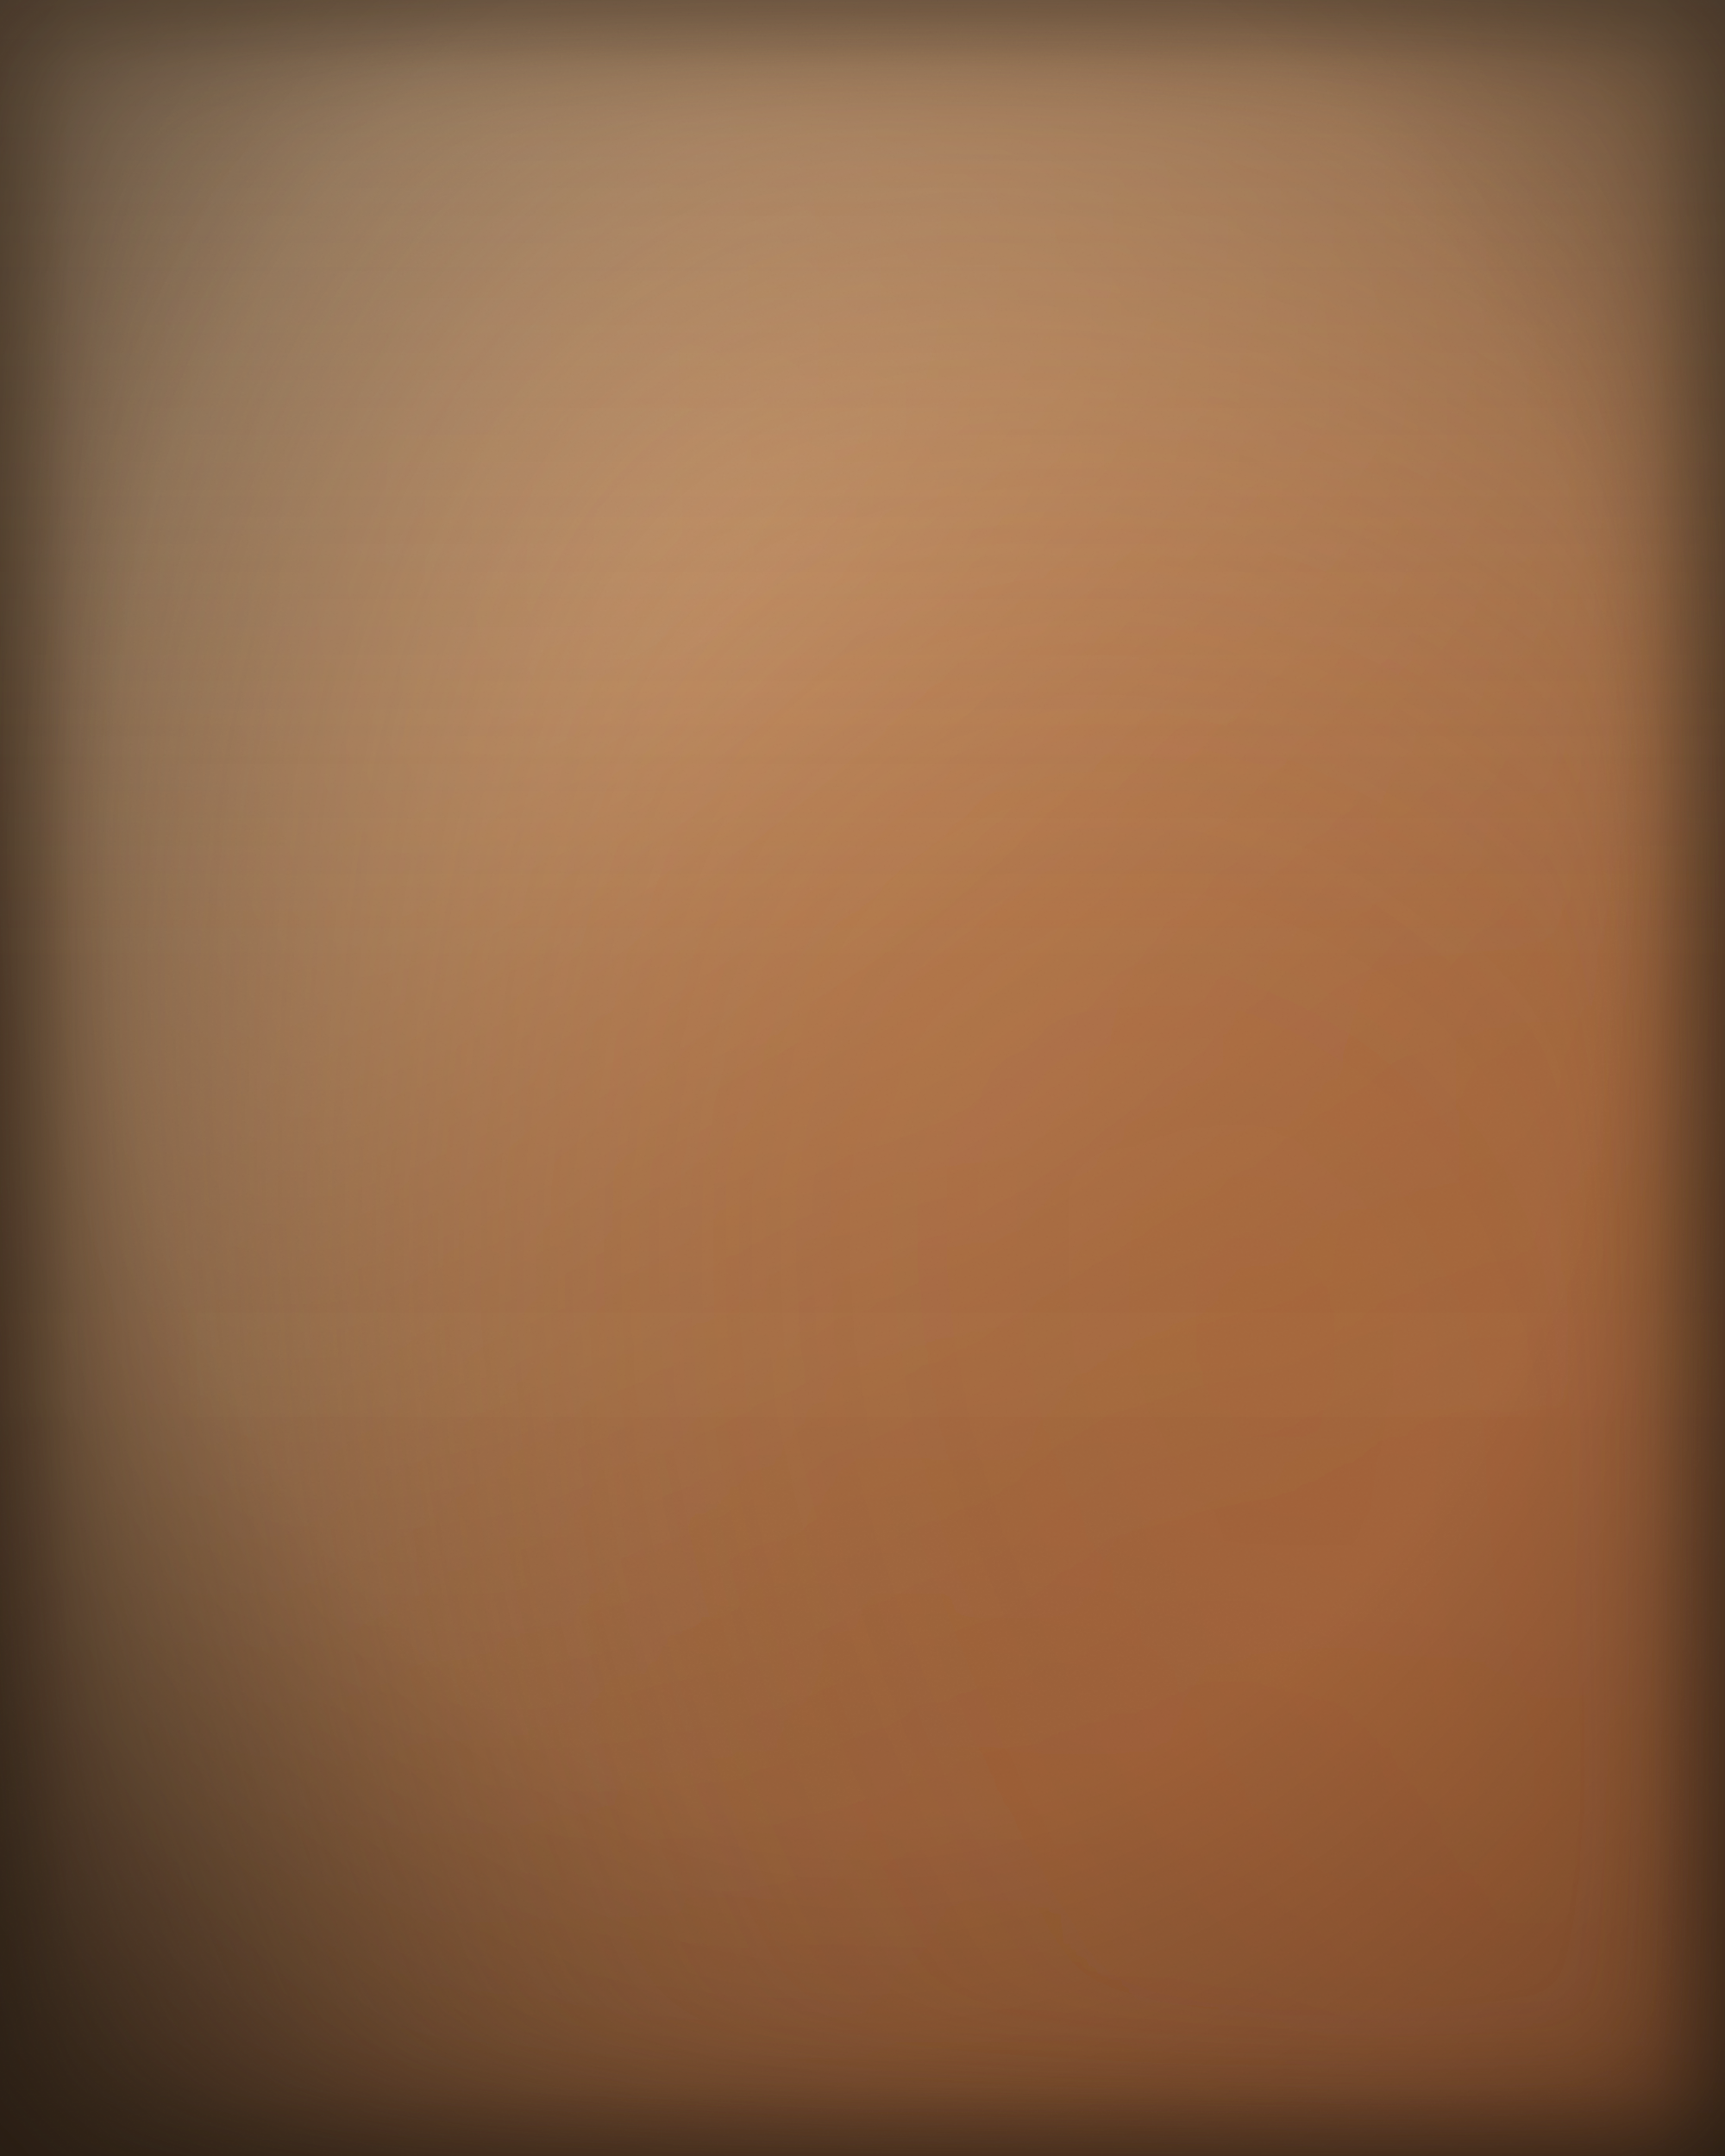
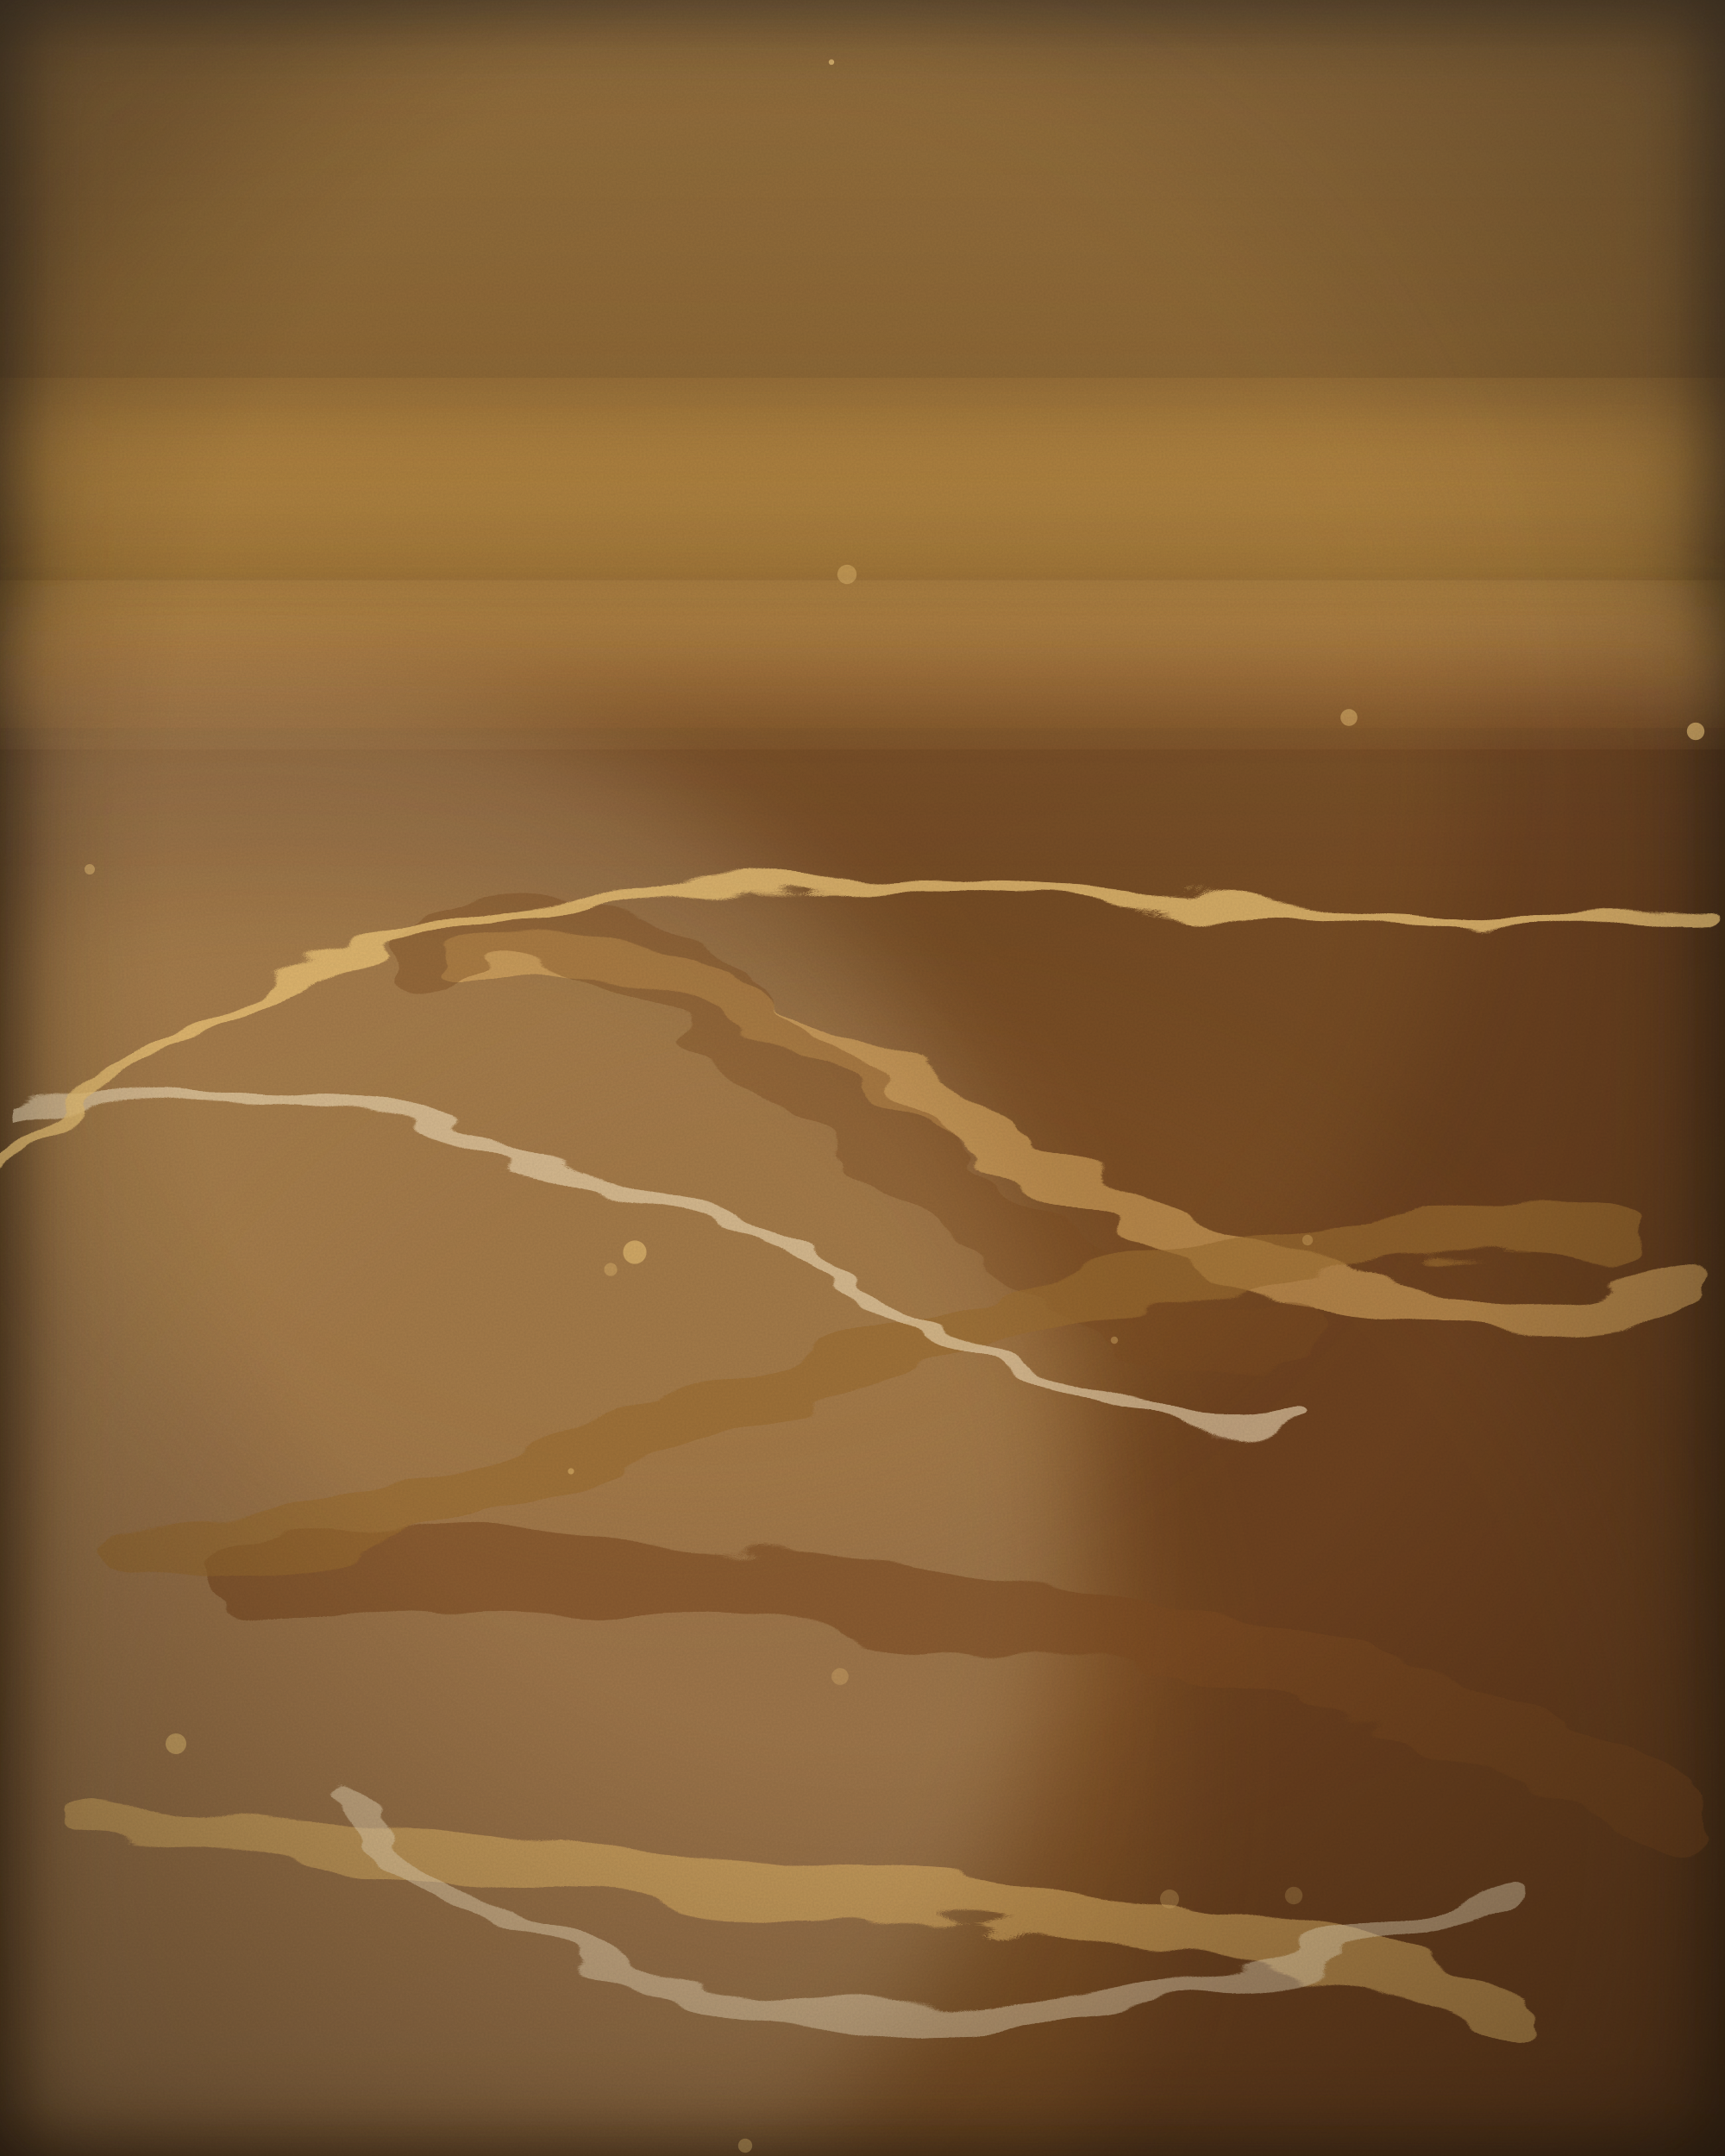
- <svg xmlns="http://www.w3.org/2000/svg" viewBox="0 0 800 1000" width="800" height="1000" preserveAspectRatio="xMidYMid slice">
+ <svg xmlns="http://www.w3.org/2000/svg" viewBox="0 0 1000 1250" width="1000" height="1250" preserveAspectRatio="xMidYMid slice">
  <defs>
-     <radialGradient id="b0" cx="42.0%" cy="29.5%" r="80%">
-       <stop offset="0%" stop-color="#f4d6b2" stop-opacity="0.55" />
-       <stop offset="100%" stop-color="#f4d6b2" stop-opacity="0" />
+     <linearGradient id="ground" x1="0" y1="0" x2="0.25" y2="1">
+       <stop offset="0%" stop-color="#2a1d10" />
+       <stop offset="100%" stop-color="#3d2a16" />
+     </linearGradient>
+     <filter id="soft">
+       <feGaussianBlur stdDeviation="30" />
+     </filter>
+     <filter id="rough" x="-25%" y="-25%" width="150%" height="150%">
+       <feTurbulence type="fractalNoise" baseFrequency="0.008 0.03" numOctaves="3" seed="1.12" result="n" />
+       <feDisplacementMap in="SourceGraphic" in2="n" scale="34" xChannelSelector="R" yChannelSelector="G" />
+     </filter>
+     <filter id="canvas">
+       <feTurbulence type="fractalNoise" baseFrequency="0.85" numOctaves="2" seed="7" result="g" />
+       <feColorMatrix in="g" type="matrix" values="0 0 0 0 0  0 0 0 0 0  0 0 0 0 0  0 0 0 0.07 0" />
+     </filter>
+     <radialGradient id="vig" cx="50%" cy="40%" r="78%">
+       <stop offset="52%" stop-color="#000" stop-opacity="0" />
+       <stop offset="100%" stop-color="#000" stop-opacity="0.38" />
    </radialGradient>
-     <radialGradient id="b1" cx="74.6%" cy="60.4%" r="75%">
-       <stop offset="0%" stop-color="#a8643a" stop-opacity="0.92" />
-       <stop offset="100%" stop-color="#a8643a" stop-opacity="0" />
-     </radialGradient>
-     <radialGradient id="b2" cx="58.4%" cy="51.7%" r="75%">
-       <stop offset="0%" stop-color="#d99a64" stop-opacity="0.73" />
-       <stop offset="100%" stop-color="#d99a64" stop-opacity="0" />
-     </radialGradient>
-     <radialGradient id="b3" cx="73.1%" cy="95.0%" r="75%">
-       <stop offset="0%" stop-color="#6e4226" stop-opacity="0.72" />
-       <stop offset="100%" stop-color="#6e4226" stop-opacity="0" />
-     </radialGradient>
-     <radialGradient id="b4" cx="89.1%" cy="84.5%" r="75%">
-       <stop offset="0%" stop-color="#a8643a" stop-opacity="0.85" />
-       <stop offset="100%" stop-color="#a8643a" stop-opacity="0" />
-     </radialGradient>
-     <linearGradient id="topLight" x1="0" y1="0" x2="0" y2="1">
-       <stop offset="0%" stop-color="#f4d6b2" stop-opacity="0.14" />
-       <stop offset="45%" stop-color="#f4d6b2" stop-opacity="0" />
+     <linearGradient id="topGlow" x1="0" y1="0" x2="0" y2="1">
+       <stop offset="0%" stop-color="#f5e2bd" stop-opacity="0.14" />
+       <stop offset="42%" stop-color="#f5e2bd" stop-opacity="0" />
    </linearGradient>
-     <radialGradient id="vignette" cx="50%" cy="40%" r="80%">
-       <stop offset="55%" stop-color="#000000" stop-opacity="0" />
-       <stop offset="100%" stop-color="#000000" stop-opacity="0.32" />
-     </radialGradient>
-     <filter id="grain">
-       <feTurbulence type="fractalNoise" baseFrequency="0.85" numOctaves="2" stitchTiles="stitch" />
-       <feColorMatrix type="saturate" values="0" />
-       <feComponentTransfer>
-         <feFuncA type="linear" slope="0.05" />
-       </feComponentTransfer>
-       <feComposite operator="over" in2="SourceGraphic" />
-     </filter>
-     <filter id="soft" x="-20%" y="-20%" width="140%" height="140%">
-       <feGaussianBlur stdDeviation="34" />
-     </filter>
-     <filter id="softer" x="-20%" y="-20%" width="140%" height="140%">
-       <feGaussianBlur stdDeviation="60" />
-     </filter>
  </defs>
-   <rect width="800" height="1000" fill="#3a2a1c" />
-   <g filter="url(#soft)">
-     <rect width="800" height="1000" fill="url(#b0)" />
-     <rect width="800" height="1000" fill="url(#b1)" />
-     <rect width="800" height="1000" fill="url(#b2)" />
-     <rect width="800" height="1000" fill="url(#b3)" />
-     <rect width="800" height="1000" fill="url(#b4)" />
+   <rect width="1000" height="1250" fill="url(#ground)" />
+   <g>
+     <rect x="-40" y="-30" width="1080" height="326" fill="#9a6b2f" opacity="0.66" filter="url(#soft)" />
+     <rect x="-40" y="236" width="1080" height="169" fill="#c8923f" opacity="0.64" filter="url(#soft)" />
+     <rect x="-40" y="345" width="1080" height="81" fill="#e6b667" opacity="0.53" filter="url(#soft)" />
+     <rect x="-40" y="366" width="1080" height="914" fill="#7a4a20" opacity="0.70" filter="url(#soft)" />
  </g>
-   <path d="M -40 634 C 240 572, 560 694, 840 632" fill="none" stroke="#f4d6b2" stroke-opacity="0.16" stroke-width="57" stroke-linecap="round" filter="url(#softer)" />
-   <rect width="800" height="1000" fill="url(#topLight)" />
-   <rect width="800" height="1000" fill="url(#vignette)" />
-   <rect width="800" height="1000" fill="#808080" filter="url(#grain)" opacity="0.5" style="mix-blend-mode:overlay" />
+   <g>
+     <circle cx="162" cy="1017" r="511" fill="#c8923f" opacity="0.27" filter="url(#soft)" />
+     <circle cx="504" cy="1058" r="473" fill="#7a4a20" opacity="0.28" filter="url(#soft)" />
+     <circle cx="132" cy="881" r="489" fill="#f5e2bd" opacity="0.24" filter="url(#soft)" />
+     <circle cx="397" cy="445" r="455" fill="#c8923f" opacity="0.15" filter="url(#soft)" />
+   </g>
+   <g>
+     <path d="M 142 913 C 341 913, 748 912, 972 1057" stroke="#7a4a20" stroke-width="43" stroke-linecap="round" fill="none" opacity="0.61" filter="url(#rough)" />
+     <path d="M 44 1050 C 320 1098, 714 1085, 883 1174" stroke="#e6b667" stroke-width="24" stroke-linecap="round" fill="none" opacity="0.58" filter="url(#rough)" />
+     <path d="M 266 563 C 424 488, 708 847, 980 742" stroke="#e6b667" stroke-width="23" stroke-linecap="round" fill="none" opacity="0.53" filter="url(#rough)" />
+     <path d="M 249 561 C 339 427, 628 831, 745 772" stroke="#7a4a20" stroke-width="44" stroke-linecap="round" fill="none" opacity="0.40" filter="url(#rough)" />
+     <path d="M 79 908 C 345 877, 633 689, 938 718" stroke="#9a6b2f" stroke-width="31" stroke-linecap="round" fill="none" opacity="0.65" filter="url(#rough)" />
+     <path d="M 200 1047 C 340 1179, 556 1217, 877 1099" stroke="#f5e2bd" stroke-width="13" stroke-linecap="round" fill="none" opacity="0.50" filter="url(#rough)" />
+     <path d="M -74 659 C 387 549, 612 899, 748 822" stroke="#f5e2bd" stroke-width="9" stroke-linecap="round" fill="none" opacity="0.58" filter="url(#rough)" />
+   </g>
+   <path d="M -50 723 C 266 391, 632 556, 993 533" stroke="#e8c074" stroke-width="8" stroke-linecap="round" fill="none" opacity="0.80" filter="url(#rough)" />
+   <circle cx="491" cy="333" r="5.6" fill="#e8c074" opacity="0.41" />
+   <circle cx="354" cy="736" r="3.8" fill="#e8c074" opacity="0.37" />
+   <circle cx="331" cy="853" r="1.8" fill="#e8c074" opacity="0.50" />
+   <circle cx="983" cy="424" r="5.1" fill="#e8c074" opacity="0.71" />
+   <circle cx="52" cy="504" r="3.0" fill="#e8c074" opacity="0.52" />
+   <circle cx="432" cy="1244" r="4.1" fill="#e8c074" opacity="0.45" />
+   <circle cx="482" cy="36" r="1.6" fill="#e8c074" opacity="0.70" />
+   <circle cx="102" cy="1011" r="6.0" fill="#e8c074" opacity="0.63" />
+   <circle cx="368" cy="726" r="6.8" fill="#e8c074" opacity="0.63" />
+   <circle cx="646" cy="777" r="2.1" fill="#e8c074" opacity="0.37" />
+   <circle cx="758" cy="719" r="3.1" fill="#e8c074" opacity="0.31" />
+   <circle cx="782" cy="416" r="4.9" fill="#e8c074" opacity="0.49" />
+   <circle cx="750" cy="1099" r="5.1" fill="#e8c074" opacity="0.26" />
+   <circle cx="678" cy="1101" r="5.5" fill="#e8c074" opacity="0.31" />
+   <circle cx="487" cy="972" r="4.9" fill="#e8c074" opacity="0.30" />
+   <rect width="1000" height="1250" fill="url(#topGlow)" />
+   <rect width="1000" height="1250" filter="url(#canvas)" />
+   <rect width="1000" height="1250" fill="url(#vig)" />
</svg>
